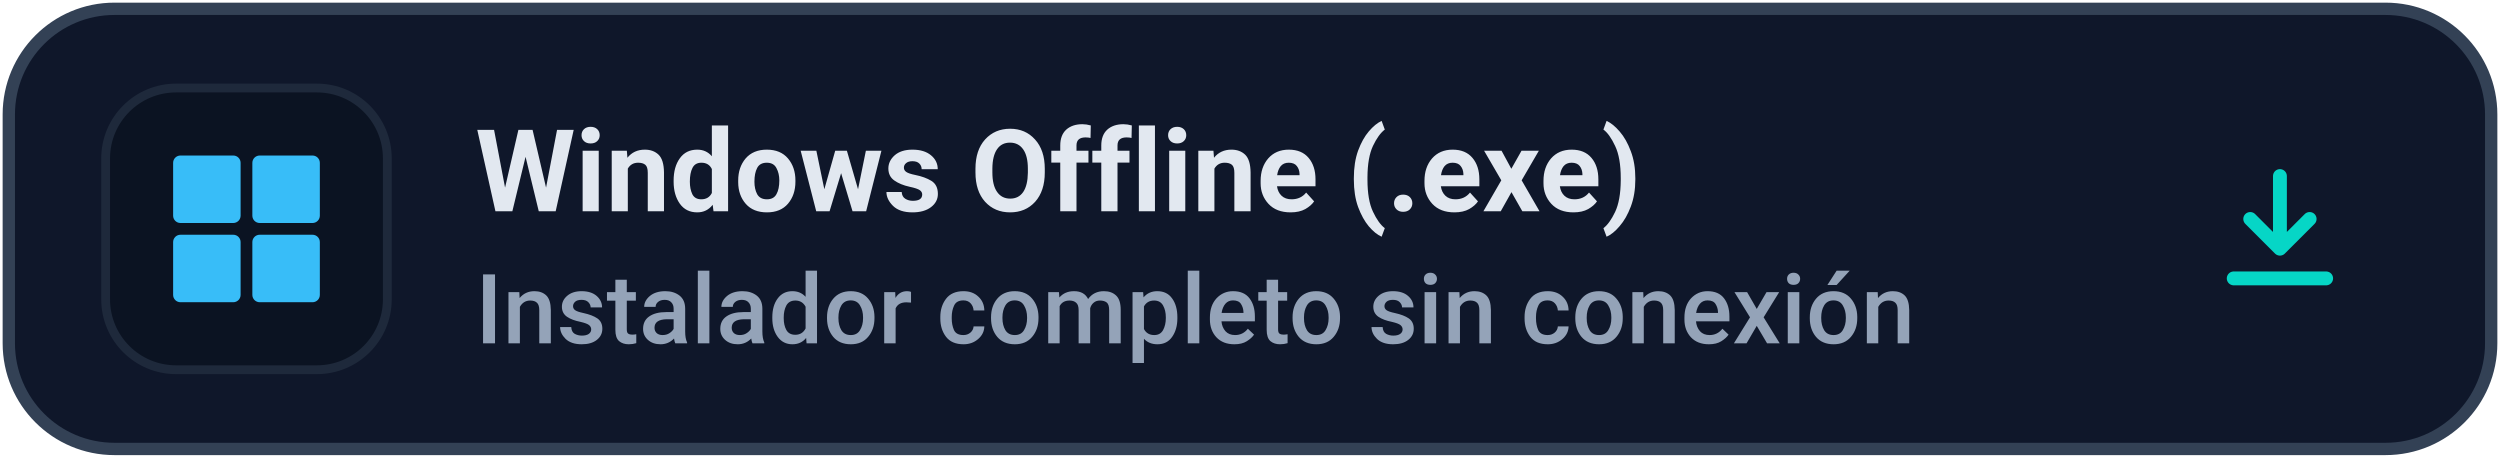
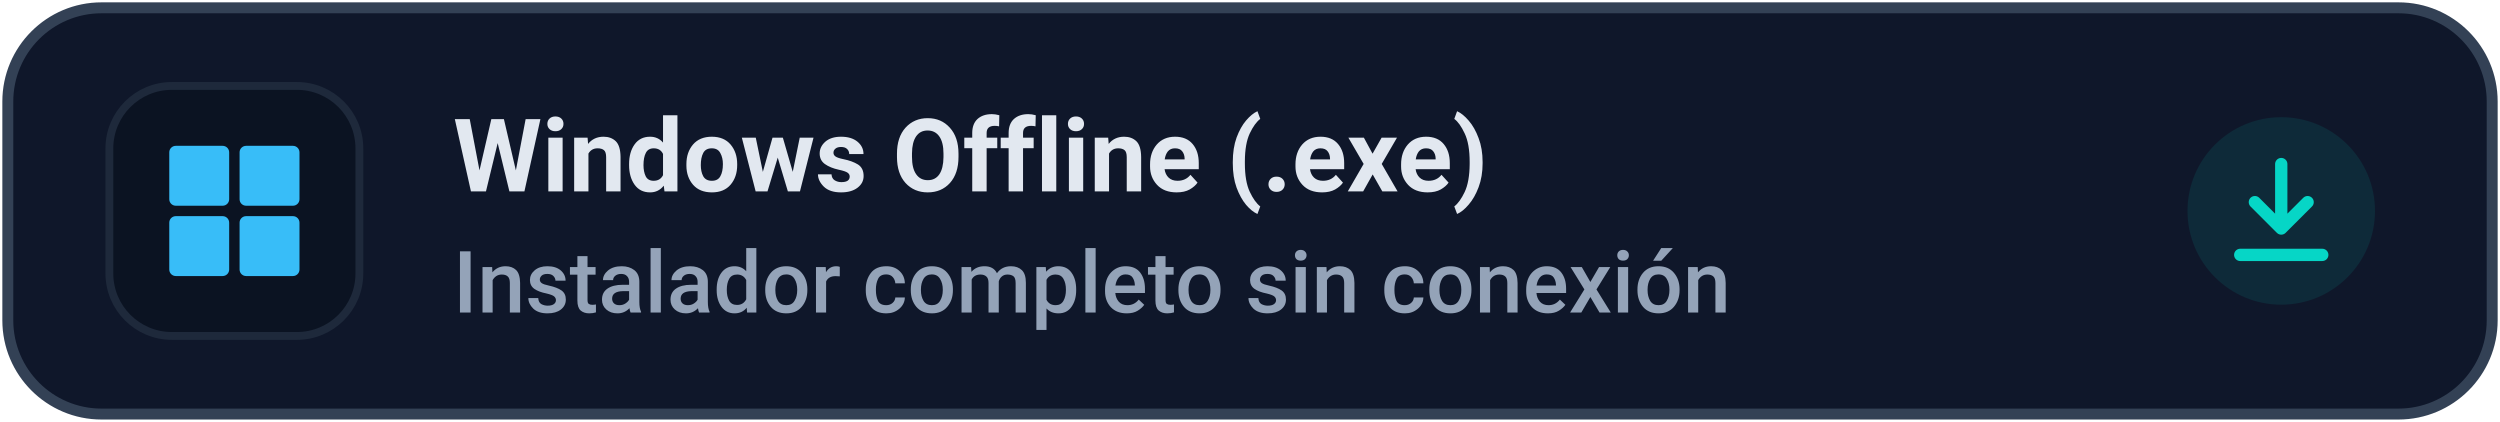
- <svg xmlns="http://www.w3.org/2000/svg" width="284" height="52" viewBox="0 0 284 52" fill="none">
-   <rect x="1" y="1" width="282" height="50" rx="12" fill="#0f172a" stroke="#334155" stroke-width="1.4" />
-   <rect x="12" y="10" width="32" height="32" rx="8" fill="#0b1322" stroke="#1e293b" stroke-width="1" />
-   <svg x="18" y="16" width="20" height="20" viewBox="0 0 24 24" fill="none">
+ <svg xmlns="http://www.w3.org/2000/svg" width="320" height="54" viewBox="0 0 320 54" fill="none">
+   <rect x="1" y="1" width="318" height="52" rx="12" fill="#0f172a" stroke="#334155" stroke-width="1.4" />
+   <rect x="14" y="11" width="32" height="32" rx="8" fill="#0b1322" stroke="#1e293b" stroke-width="1" />
+   <svg x="20" y="17" width="20" height="20" viewBox="0 0 24 24" fill="none">
    <rect x="2" y="2" width="9.2" height="9.2" rx="1" fill="#38bdf8" />
    <rect x="12.8" y="2" width="9.2" height="9.2" rx="1" fill="#38bdf8" />
    <rect x="2" y="12.8" width="9.2" height="9.2" rx="1" fill="#38bdf8" />
    <rect x="12.8" y="12.8" width="9.2" height="9.2" rx="1" fill="#38bdf8" />
  </svg>
-   <text x="54" y="24" font-family="system-ui,-apple-system,BlinkMacSystemFont,Segoe UI,Roboto,sans-serif" font-size="13" font-weight="700" fill="#e2e8f0">Windows Offline (.exe)</text>
-   <text x="54" y="39" font-family="system-ui,-apple-system,BlinkMacSystemFont,Segoe UI,Roboto,sans-serif" font-size="11" font-weight="500" fill="#94a3b8">Instalador completo sin conexión</text>
-   <svg x="250" y="17" width="18" height="18" viewBox="0 0 24 24" fill="none">
+   <text x="58" y="24.5" font-family="system-ui,-apple-system,BlinkMacSystemFont,Segoe UI,Roboto,sans-serif" font-size="13" font-weight="700" fill="#e2e8f0">Windows Offline (.exe)</text>
+   <text x="58" y="40" font-family="system-ui,-apple-system,BlinkMacSystemFont,Segoe UI,Roboto,sans-serif" font-size="11" font-weight="500" fill="#94a3b8">Instalador completo sin conexión</text>
+   <circle cx="292" cy="27" r="12" fill="#06d6c6" fill-opacity="0.1" />
+   <svg x="283" y="18" width="18" height="18" viewBox="0 0 24 24" fill="none">
    <path d="M12 4v11m0 0-4.5-4.5M12 15l4.5-4.5M5 19.5h14" stroke="#06d6c6" stroke-width="2.1" stroke-linecap="round" stroke-linejoin="round" fill="none" />
  </svg>
</svg>
